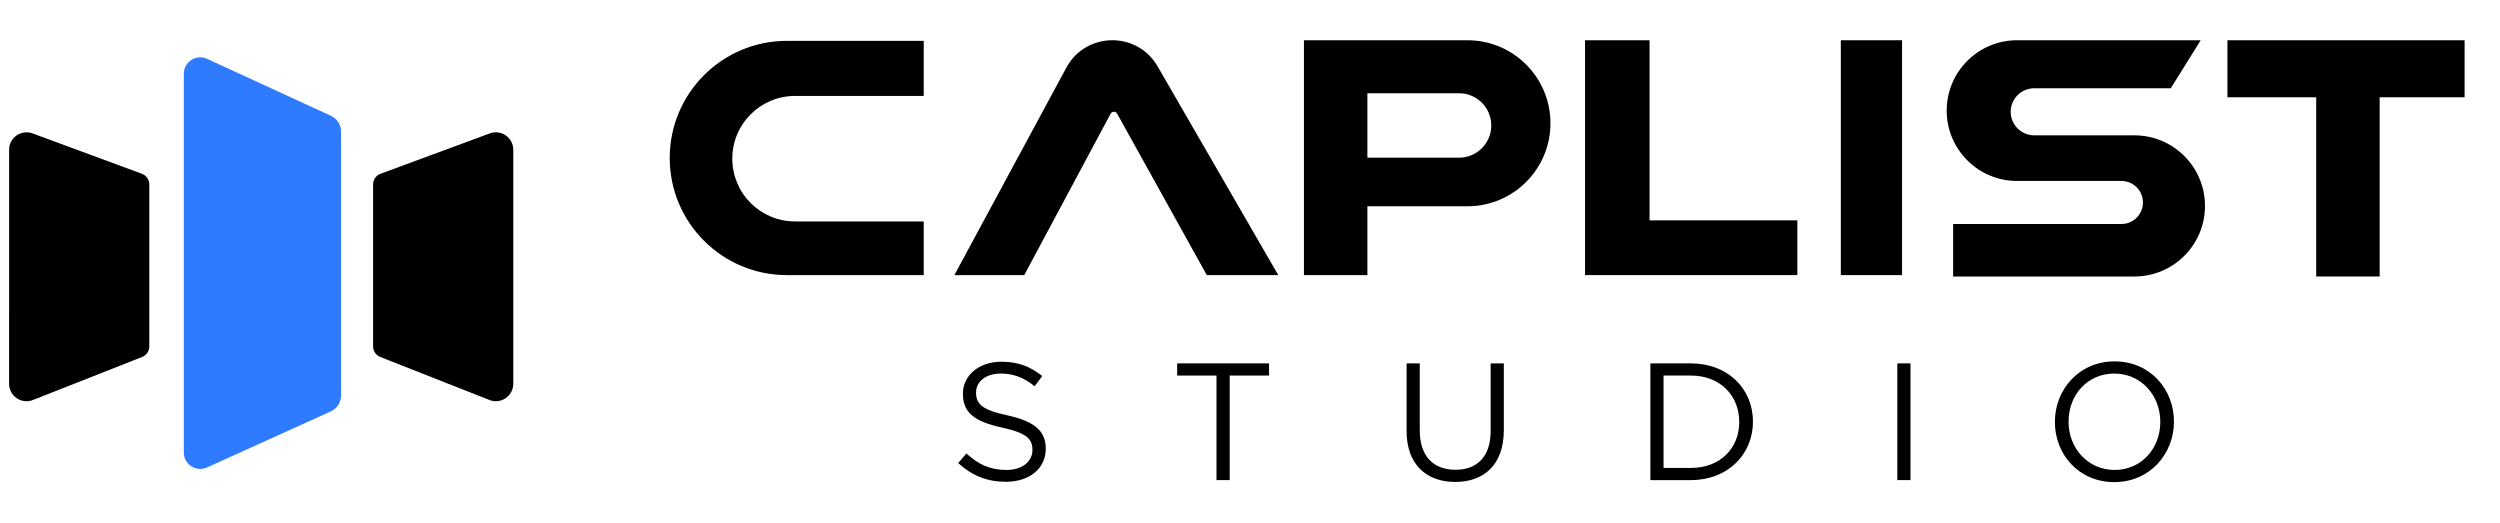
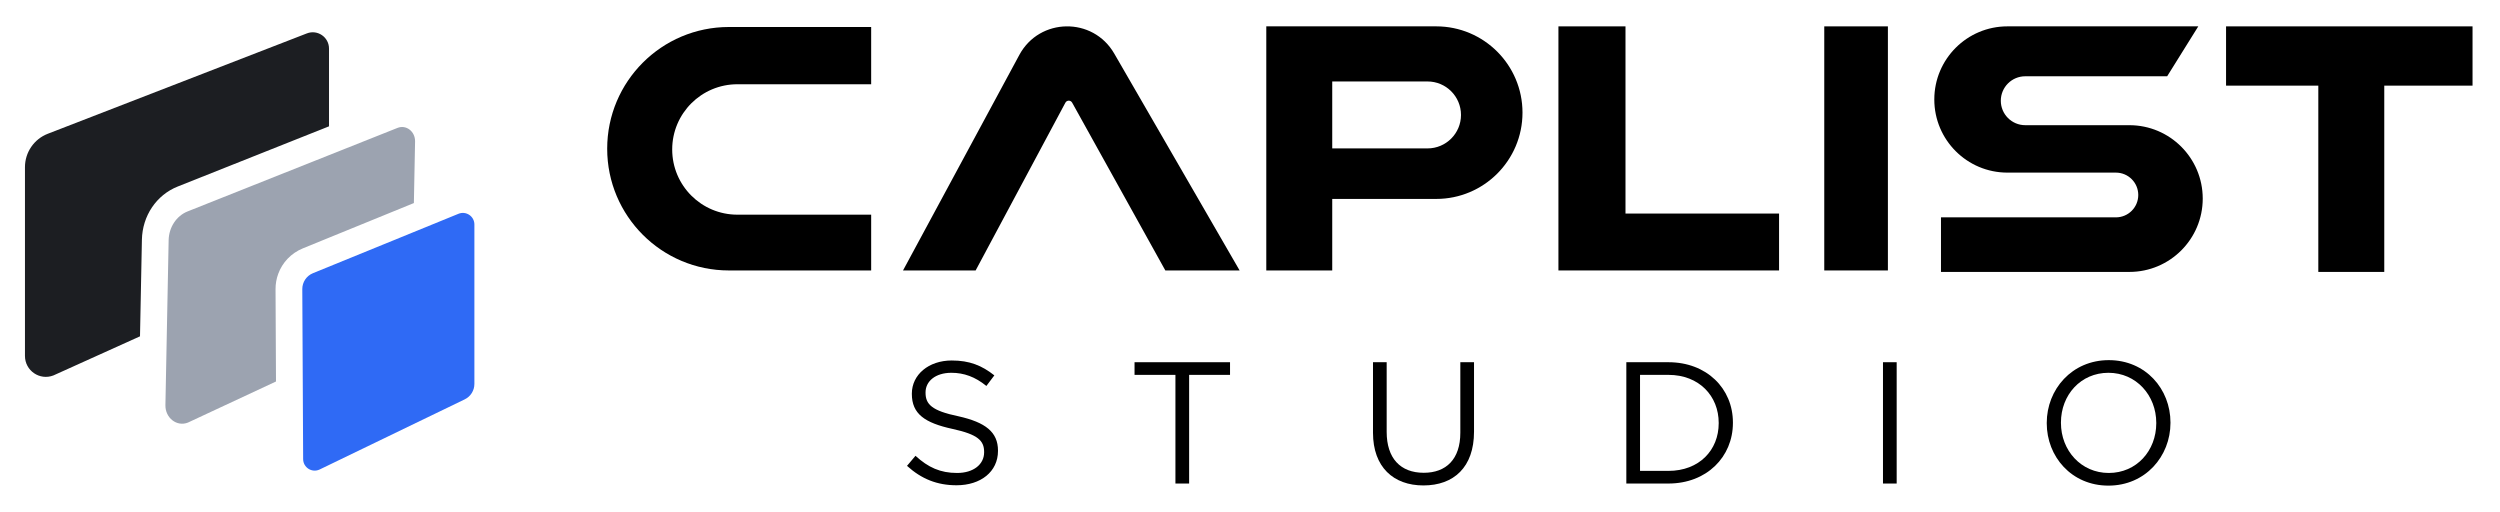
- <svg xmlns="http://www.w3.org/2000/svg" viewBox="0 0 670 140" width="670" height="140">
-   <svg viewBox="580 440 340 280" width="140" height="116" fill="none" x="0" y="12">
-     <path fill="#000000" d="M 585.926 612.285 L 585.926 507.48 C 585.926 499.574 593.801 494.086 601.215 496.828 L 672.324 523.09 C 675.242 524.164 677.176 526.945 677.176 530.051 L 677.176 635.445 C 677.176 638.492 675.309 641.23 672.477 642.348 L 601.445 670.336 C 593.992 673.273 585.922 667.777 585.922 659.77 L 585.922 612.285 Z M 585.926 612.285 " fill-opacity="1" fill-rule="nonzero" />
-     <path fill="#000000" d="M 914.074 612.285 L 914.074 507.48 C 914.074 499.574 906.199 494.086 898.785 496.828 L 827.676 523.09 C 824.758 524.164 822.824 526.945 822.824 530.051 L 822.824 635.445 C 822.824 638.492 824.691 641.23 827.523 642.348 L 898.555 670.336 C 906.008 673.273 914.078 667.777 914.078 659.77 L 914.078 612.285 Z M 914.074 612.285 " fill-opacity="1" fill-rule="nonzero" />
-     <path fill="#2f7bff" d="M 699.641 587.199 L 699.641 458.008 C 699.641 450.211 707.715 445.039 714.801 448.297 L 795.344 485.359 C 799.383 487.219 801.973 491.258 801.973 495.703 L 801.973 667.41 C 801.973 671.883 799.352 675.941 795.281 677.785 L 714.738 714.242 C 707.664 717.445 699.641 712.273 699.641 704.508 Z M 699.641 587.199 " fill-opacity="1" fill-rule="nonzero" />
-   </svg>
-   <svg viewBox="500 250 500 140" width="500" height="140" fill="none" x="170" y="0">
-     <path fill="#000000" d="M 600.074 361.328 C 593.148 359.898 591.586 358.199 591.586 355.254 L 591.586 355.164 C 591.586 352.305 594.133 350.113 598.242 350.113 C 601.461 350.113 604.367 351.141 607.273 353.508 L 609.324 350.781 C 606.109 348.234 602.934 346.941 598.332 346.941 C 592.391 346.941 588.055 350.602 588.055 355.477 L 588.055 355.566 C 588.055 360.703 591.363 363.027 598.555 364.59 C 605.125 366.023 606.691 367.633 606.691 370.535 L 606.691 370.625 C 606.691 373.711 603.961 375.945 599.719 375.945 C 595.383 375.945 592.258 374.512 588.992 371.52 L 586.805 374.109 C 590.555 377.508 594.578 379.117 599.586 379.117 C 605.797 379.117 610.266 375.633 610.266 370.266 L 610.266 370.18 C 610.266 365.398 607.047 362.895 600.074 361.328 Z M 600.074 361.328 " fill-opacity="1" fill-rule="nonzero" />
-     <path fill="#000000" d="M 645.477 347.387 L 645.477 350.648 L 656.023 350.648 L 656.023 378.668 L 659.555 378.668 L 659.555 350.648 L 670.102 350.648 L 670.102 347.387 Z M 645.477 347.387 " fill-opacity="1" fill-rule="nonzero" />
-     <path fill="#000000" d="M 729.492 347.387 L 729.492 365.574 C 729.492 372.414 725.828 375.898 720.062 375.898 C 714.027 375.898 710.496 372.145 710.496 365.352 L 710.496 347.387 L 706.969 347.387 L 706.969 365.574 C 706.969 374.422 712.242 379.16 719.973 379.16 C 727.793 379.16 733.023 374.469 733.023 365.305 L 733.023 347.387 Z M 729.492 347.387 " fill-opacity="1" fill-rule="nonzero" />
-     <path fill="#000000" d="M 783.16 347.387 L 772.301 347.387 L 772.301 378.668 L 783.16 378.668 C 792.992 378.668 799.785 371.832 799.785 363.027 L 799.785 362.938 C 799.785 354.133 792.992 347.387 783.16 347.387 Z M 796.117 363.117 C 796.117 370.086 791.07 375.406 783.16 375.406 L 775.832 375.406 L 775.832 350.648 L 783.16 350.648 C 791.07 350.648 796.117 356.102 796.117 363.027 Z M 796.117 363.117 " fill-opacity="1" fill-rule="nonzero" />
-     <path fill="#000000" d="M 838.48 347.387 L 838.48 378.668 L 842.012 378.668 L 842.012 347.387 Z M 838.48 347.387 " fill-opacity="1" fill-rule="nonzero" />
-     <path fill="#000000" d="M 896.711 346.852 C 887.191 346.852 880.711 354.402 880.711 363.027 L 880.711 363.117 C 880.711 371.742 887.102 379.207 896.621 379.207 C 906.141 379.207 912.617 371.652 912.617 363.027 L 912.617 362.938 C 912.617 354.312 906.227 346.852 896.711 346.852 Z M 908.957 363.117 C 908.957 370.223 903.859 375.945 896.711 375.945 C 889.559 375.945 884.375 370.133 884.375 363.027 L 884.375 362.938 C 884.375 355.832 889.473 350.113 896.621 350.113 C 903.773 350.113 908.957 355.922 908.957 363.027 Z M 908.957 363.117 " fill-opacity="1" fill-rule="nonzero" />
-     <path fill="#000000" d="M 509.488 292.336 C 509.488 309.672 523.539 323.727 540.875 323.727 L 577.562 323.727 L 577.562 309.344 L 543.07 309.344 C 533.781 309.344 526.254 301.816 526.254 292.527 C 526.254 283.242 533.781 275.711 543.07 275.711 L 577.559 275.711 L 577.559 260.949 L 540.875 260.949 C 523.539 260.949 509.488 275.004 509.488 292.336 Z M 509.488 292.336 " fill-opacity="1" fill-rule="nonzero" />
-     <path fill="#000000" d="M 615.773 268.145 L 585.773 323.727 L 604.5 323.727 L 627.645 280.473 C 628.016 279.777 629.008 279.77 629.391 280.461 L 653.418 323.727 L 672.574 323.727 L 640.238 267.789 C 634.75 258.293 620.984 258.496 615.773 268.145 Z M 615.773 268.145 " fill-opacity="1" fill-rule="nonzero" />
-     <path fill="#000000" d="M 739.008 267.301 C 734.977 263.273 729.414 260.785 723.273 260.785 L 679.453 260.785 L 679.453 323.727 L 696.461 323.727 L 696.461 305.281 L 723.273 305.281 C 735.559 305.281 745.523 295.32 745.523 283.035 C 745.523 276.891 743.031 271.328 739.008 267.301 Z M 721.031 292.258 L 696.461 292.258 L 696.461 274.992 L 721.031 274.992 C 725.797 274.992 729.664 278.859 729.664 283.625 C 729.664 288.391 725.797 292.258 721.031 292.258 Z M 721.031 292.258 " fill-opacity="1" fill-rule="nonzero" />
-     <path fill="#000000" d="M 772.082 260.789 L 754.789 260.789 L 754.789 323.727 L 811.684 323.727 L 811.684 309.055 L 772.082 309.055 Z M 772.082 260.789 " fill-opacity="1" fill-rule="nonzero" />
-     <path fill="#000000" d="M 823.34 260.789 L 839.75 260.789 L 839.75 323.727 L 823.34 323.727 Z M 823.34 260.789 " fill-opacity="1" fill-rule="nonzero" />
-     <path fill="#000000" d="M 902.02 286.27 L 875.172 286.27 C 871.691 286.27 868.867 283.445 868.867 279.961 C 868.867 276.48 871.688 273.656 875.172 273.656 L 911.766 273.656 L 919.789 260.785 L 870.57 260.785 C 860.16 260.785 851.715 269.227 851.715 279.641 C 851.715 290.055 860.156 298.496 870.57 298.496 L 898.543 298.496 C 901.727 298.496 904.312 301.078 904.312 304.266 C 904.312 307.453 901.73 310.035 898.543 310.035 L 853.438 310.035 L 853.438 324.102 L 902.023 324.102 C 912.469 324.102 920.938 315.633 920.938 305.188 C 920.934 294.738 912.465 286.27 902.02 286.27 Z M 902.02 286.27 " fill-opacity="1" fill-rule="nonzero" />
-     <path fill="#000000" d="M 990.512 260.789 L 926.953 260.789 L 926.953 276.07 L 950.742 276.07 L 950.742 324.102 L 967.75 324.102 L 967.75 276.07 L 990.512 276.07 Z M 990.512 260.789 " fill-opacity="1" fill-rule="nonzero" />
-   </svg>
+ <svg xmlns="http://www.w3.org/2000/svg" width="1295" zoomAndPan="magnify" viewBox="100 620 1295 265" height="265" preserveAspectRatio="xMidYMid meet" version="1.0">
+   <path fill="#2f6af5" d="M 337.504 730.738 L 328.066 734.59 L 314.09 740.297 L 262.105 761.512 C 258.75 762.879 256.574 766.145 256.59 769.766 L 256.797 811.156 L 256.875 826.43 L 257.027 857.816 C 257.047 862.219 261.641 865.09 265.598 863.184 L 340.73 826.867 C 343.789 825.391 345.734 822.289 345.734 818.879 L 345.734 736.281 C 345.734 732.031 341.434 729.137 337.504 730.738 Z M 337.504 730.738 " fill-opacity="1" fill-rule="nonzero" />
+   <path fill="#1c1e22" d="M 258.961 637.301 L 124.762 689.289 C 117.625 692.051 112.93 698.914 112.93 706.574 L 112.93 804.375 C 112.93 812.004 120.578 817.238 127.672 814.473 L 172.523 794.211 L 173.508 744.164 C 173.75 731.816 181.023 721.012 192.047 716.625 L 270.426 685.438 L 270.426 645.172 C 270.426 639.238 264.48 635.156 258.961 637.301 Z M 258.961 637.301 " fill-opacity="1" fill-rule="nonzero" />
+   <path fill="#9ca3b0" d="M 305.93 686.246 L 270.426 700.371 L 197.168 729.516 C 191.387 731.824 187.488 737.738 187.355 744.43 L 186.504 787.887 L 185.684 829.836 C 185.551 836.496 191.617 841.195 197.359 838.891 L 242.965 817.609 L 242.73 769.836 C 242.715 767.051 243.203 764.359 244.117 761.855 C 246.27 755.961 250.816 751.133 256.871 748.656 L 269.605 743.457 L 314.387 725.184 L 315.008 693.297 C 315.117 688.121 310.406 684.465 305.93 686.246 Z M 305.93 686.246 " fill-opacity="1" fill-rule="nonzero" />
+   <path fill="#000000" d="M 596.488 835.633 C 582.578 832.766 579.434 829.352 579.434 823.43 L 579.434 823.25 C 579.434 817.504 584.547 813.105 592.809 813.105 C 599.273 813.105 605.105 815.168 610.945 819.926 L 615.07 814.445 C 608.609 809.332 602.23 806.73 592.984 806.73 C 581.051 806.73 572.34 814.09 572.34 823.875 L 572.34 824.059 C 572.34 834.379 578.988 839.051 593.438 842.188 C 606.633 845.062 609.777 848.297 609.777 854.129 L 609.777 854.312 C 609.777 860.508 604.297 864.996 595.773 864.996 C 587.066 864.996 580.781 862.121 574.23 856.105 L 569.828 861.312 C 577.367 868.133 585.445 871.367 595.504 871.367 C 607.98 871.367 616.957 864.367 616.957 853.59 L 616.957 853.414 C 616.957 843.809 610.492 838.781 596.488 835.633 Z M 596.488 835.633 " fill-opacity="1" fill-rule="nonzero" />
+   <path fill="#000000" d="M 687.691 807.629 L 687.691 814.184 L 708.875 814.184 L 708.875 870.469 L 715.969 870.469 L 715.969 814.184 L 737.156 814.184 L 737.156 807.629 Z M 687.691 807.629 " fill-opacity="1" fill-rule="nonzero" />
+   <path fill="#000000" d="M 856.449 807.629 L 856.449 844.168 C 856.449 857.902 849.094 864.902 837.512 864.902 C 825.391 864.902 818.297 857.363 818.297 843.715 L 818.297 807.629 L 811.211 807.629 L 811.211 844.168 C 811.211 861.938 821.801 871.457 837.328 871.457 C 853.039 871.457 863.543 862.031 863.543 843.625 L 863.543 807.629 Z M 856.449 807.629 " fill-opacity="1" fill-rule="nonzero" />
+   <path fill="#000000" d="M 964.254 807.629 L 942.441 807.629 L 942.441 870.469 L 964.254 870.469 C 984.004 870.469 997.652 856.734 997.652 839.051 L 997.652 838.867 C 997.652 821.184 984.004 807.629 964.254 807.629 Z M 990.289 839.227 C 990.289 853.23 980.145 863.918 964.254 863.918 L 949.535 863.918 L 949.535 814.184 L 964.254 814.184 C 980.145 814.184 990.289 825.133 990.289 839.051 Z M 990.289 839.227 " fill-opacity="1" fill-rule="nonzero" />
+   <path fill="#000000" d="M 1075.383 807.629 L 1075.383 870.469 L 1082.477 870.469 L 1082.477 807.629 Z M 1075.383 807.629 " fill-opacity="1" fill-rule="nonzero" />
+   <path fill="#000000" d="M 1192.348 806.551 C 1173.227 806.551 1160.215 821.723 1160.215 839.051 L 1160.215 839.227 C 1160.215 856.551 1173.051 871.551 1192.172 871.551 C 1211.293 871.551 1224.305 856.375 1224.305 839.051 L 1224.305 838.867 C 1224.305 821.543 1211.469 806.551 1192.348 806.551 Z M 1216.949 839.227 C 1216.949 853.5 1206.711 864.996 1192.348 864.996 C 1177.984 864.996 1167.57 853.324 1167.57 839.051 L 1167.57 838.867 C 1167.57 824.594 1177.809 813.105 1192.172 813.105 C 1206.535 813.105 1216.949 824.773 1216.949 839.051 Z M 1216.949 839.227 " fill-opacity="1" fill-rule="nonzero" />
+   <path fill="#000000" d="M 414.523 697.039 C 414.523 731.863 442.75 760.094 477.57 760.094 L 551.266 760.094 L 551.266 731.203 L 481.977 731.203 C 463.32 731.203 448.199 716.082 448.199 697.422 C 448.199 678.766 463.32 663.641 481.977 663.641 L 551.262 663.641 L 551.262 633.984 L 477.57 633.984 C 442.746 633.984 414.523 662.219 414.523 697.039 Z M 414.523 697.039 " fill-opacity="1" fill-rule="nonzero" />
+   <path fill="#000000" d="M 628.023 648.438 L 567.762 760.094 L 605.375 760.094 L 651.867 673.203 C 652.613 671.809 654.602 671.789 655.375 673.18 L 703.641 760.094 L 742.121 760.094 L 677.164 647.723 C 666.141 628.648 638.488 629.059 628.023 648.438 Z M 628.023 648.438 " fill-opacity="1" fill-rule="nonzero" />
+   <path fill="#000000" d="M 875.562 646.742 C 867.473 638.656 856.301 633.652 843.965 633.652 L 755.938 633.652 L 755.938 760.094 L 790.098 760.094 L 790.098 723.043 L 843.965 723.043 C 868.641 723.043 888.652 703.027 888.652 678.352 C 888.652 666.008 883.648 654.836 875.562 646.742 Z M 839.457 696.875 L 790.098 696.875 L 790.098 662.199 L 839.457 662.199 C 849.031 662.199 856.793 669.965 856.793 679.539 C 856.793 689.113 849.031 696.875 839.457 696.875 Z M 839.457 696.875 " fill-opacity="1" fill-rule="nonzero" />
+   <path fill="#000000" d="M 942.004 633.66 L 907.266 633.66 L 907.266 760.094 L 1021.555 760.094 L 1021.555 730.621 L 942.004 730.621 Z M 942.004 633.66 " fill-opacity="1" fill-rule="nonzero" />
+   <path fill="#000000" d="M 1044.969 633.66 L 1077.93 633.66 L 1077.93 760.094 L 1044.969 760.094 Z M 1044.969 633.66 " fill-opacity="1" fill-rule="nonzero" />
+   <path fill="#000000" d="M 1203.012 684.848 L 1149.086 684.848 C 1142.09 684.848 1136.418 679.18 1136.418 672.18 C 1136.418 665.188 1142.086 659.512 1149.086 659.512 L 1222.59 659.512 L 1238.711 633.652 L 1139.844 633.652 C 1118.93 633.652 1101.969 650.609 1101.969 671.535 C 1101.969 692.449 1118.922 709.414 1139.844 709.414 L 1196.031 709.414 C 1202.43 709.414 1207.621 714.598 1207.621 721.004 C 1207.621 727.406 1202.434 732.59 1196.031 732.59 L 1105.426 732.59 L 1105.426 760.855 L 1203.02 760.855 C 1224.004 760.855 1241.016 743.84 1241.016 722.855 C 1241.008 701.863 1223.996 684.848 1203.012 684.848 Z M 1203.012 684.848 " fill-opacity="1" fill-rule="nonzero" />
+   <path fill="#000000" d="M 1380.773 633.66 L 1253.098 633.66 L 1253.098 664.359 L 1300.887 664.359 L 1300.887 760.855 L 1335.051 760.855 L 1335.051 664.359 L 1380.773 664.359 Z M 1380.773 633.66 " fill-opacity="1" fill-rule="nonzero" />
</svg>
